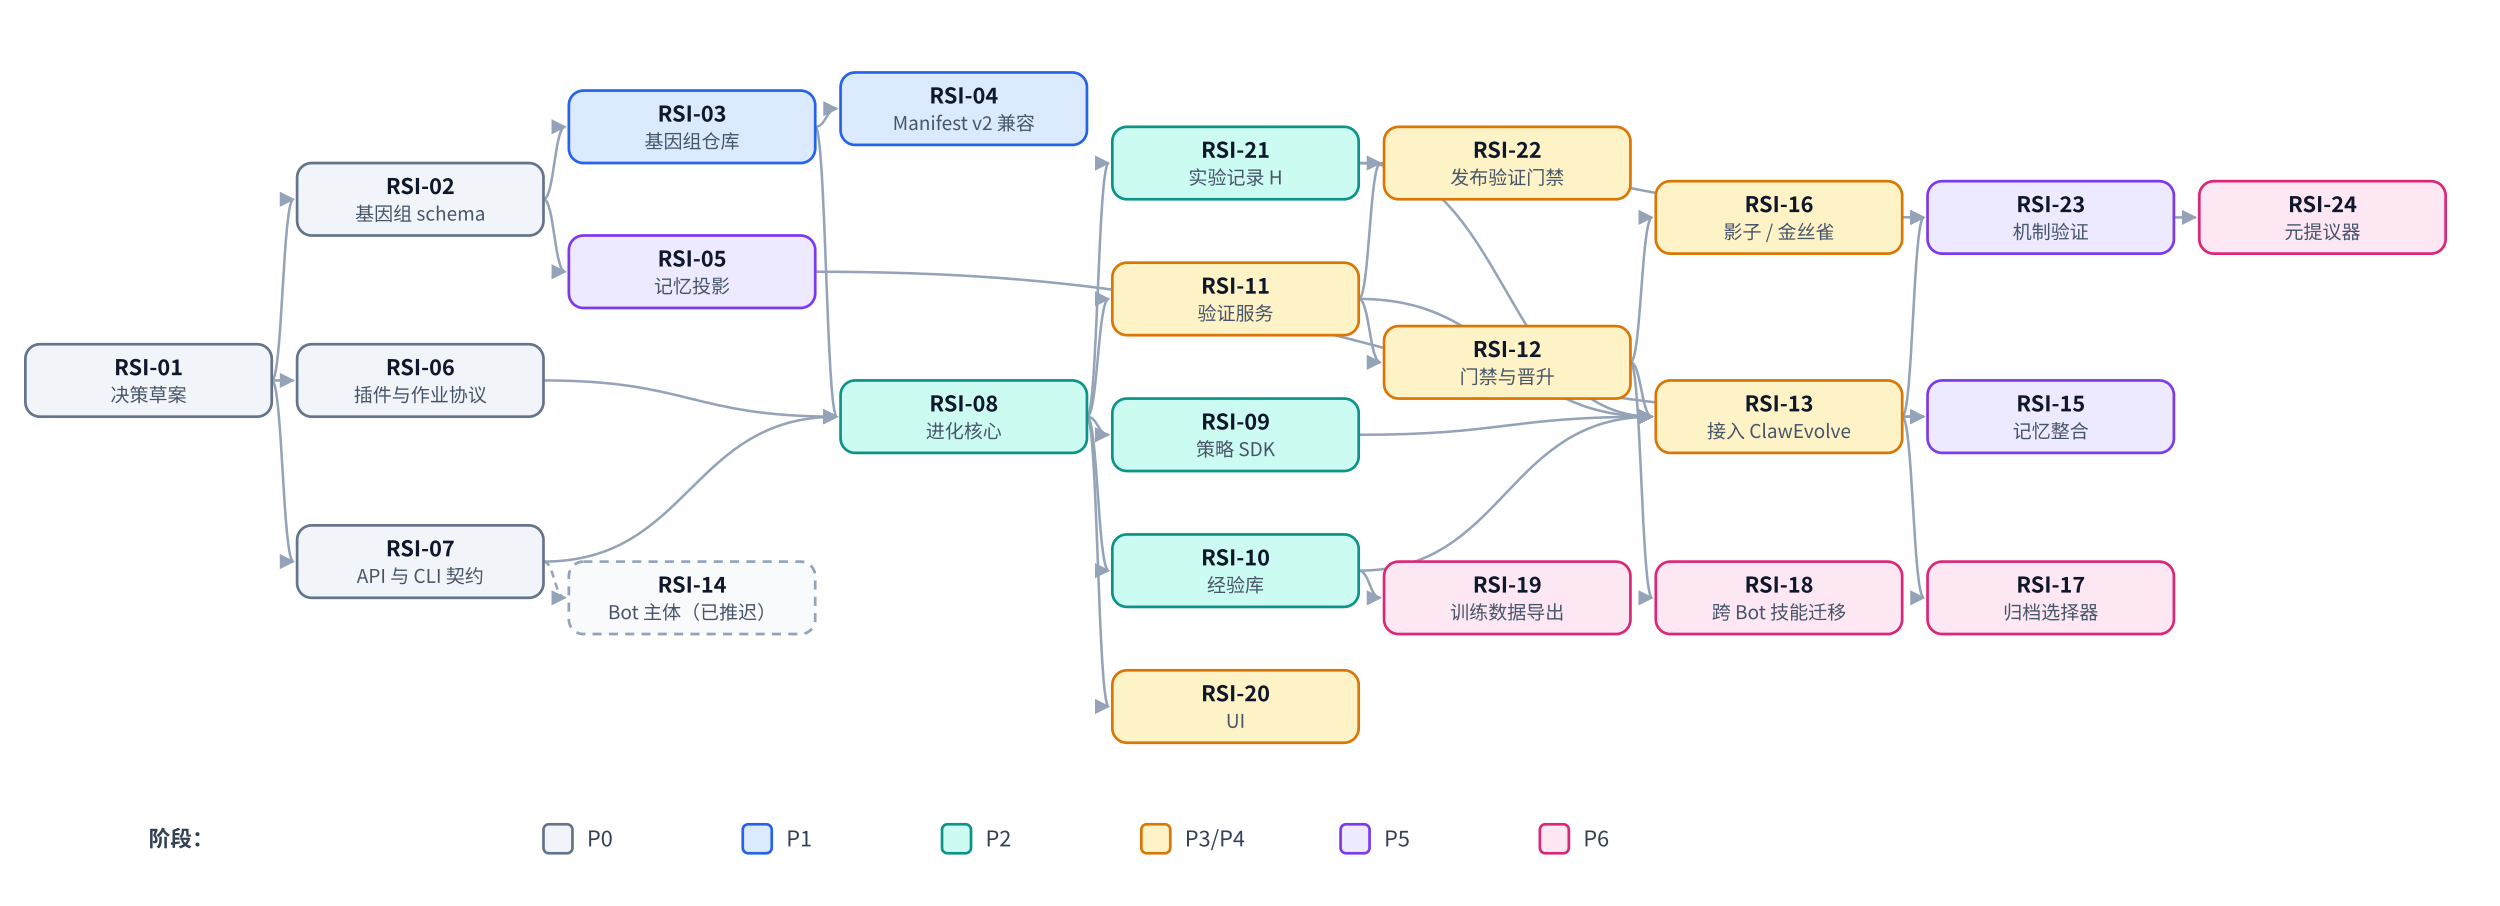
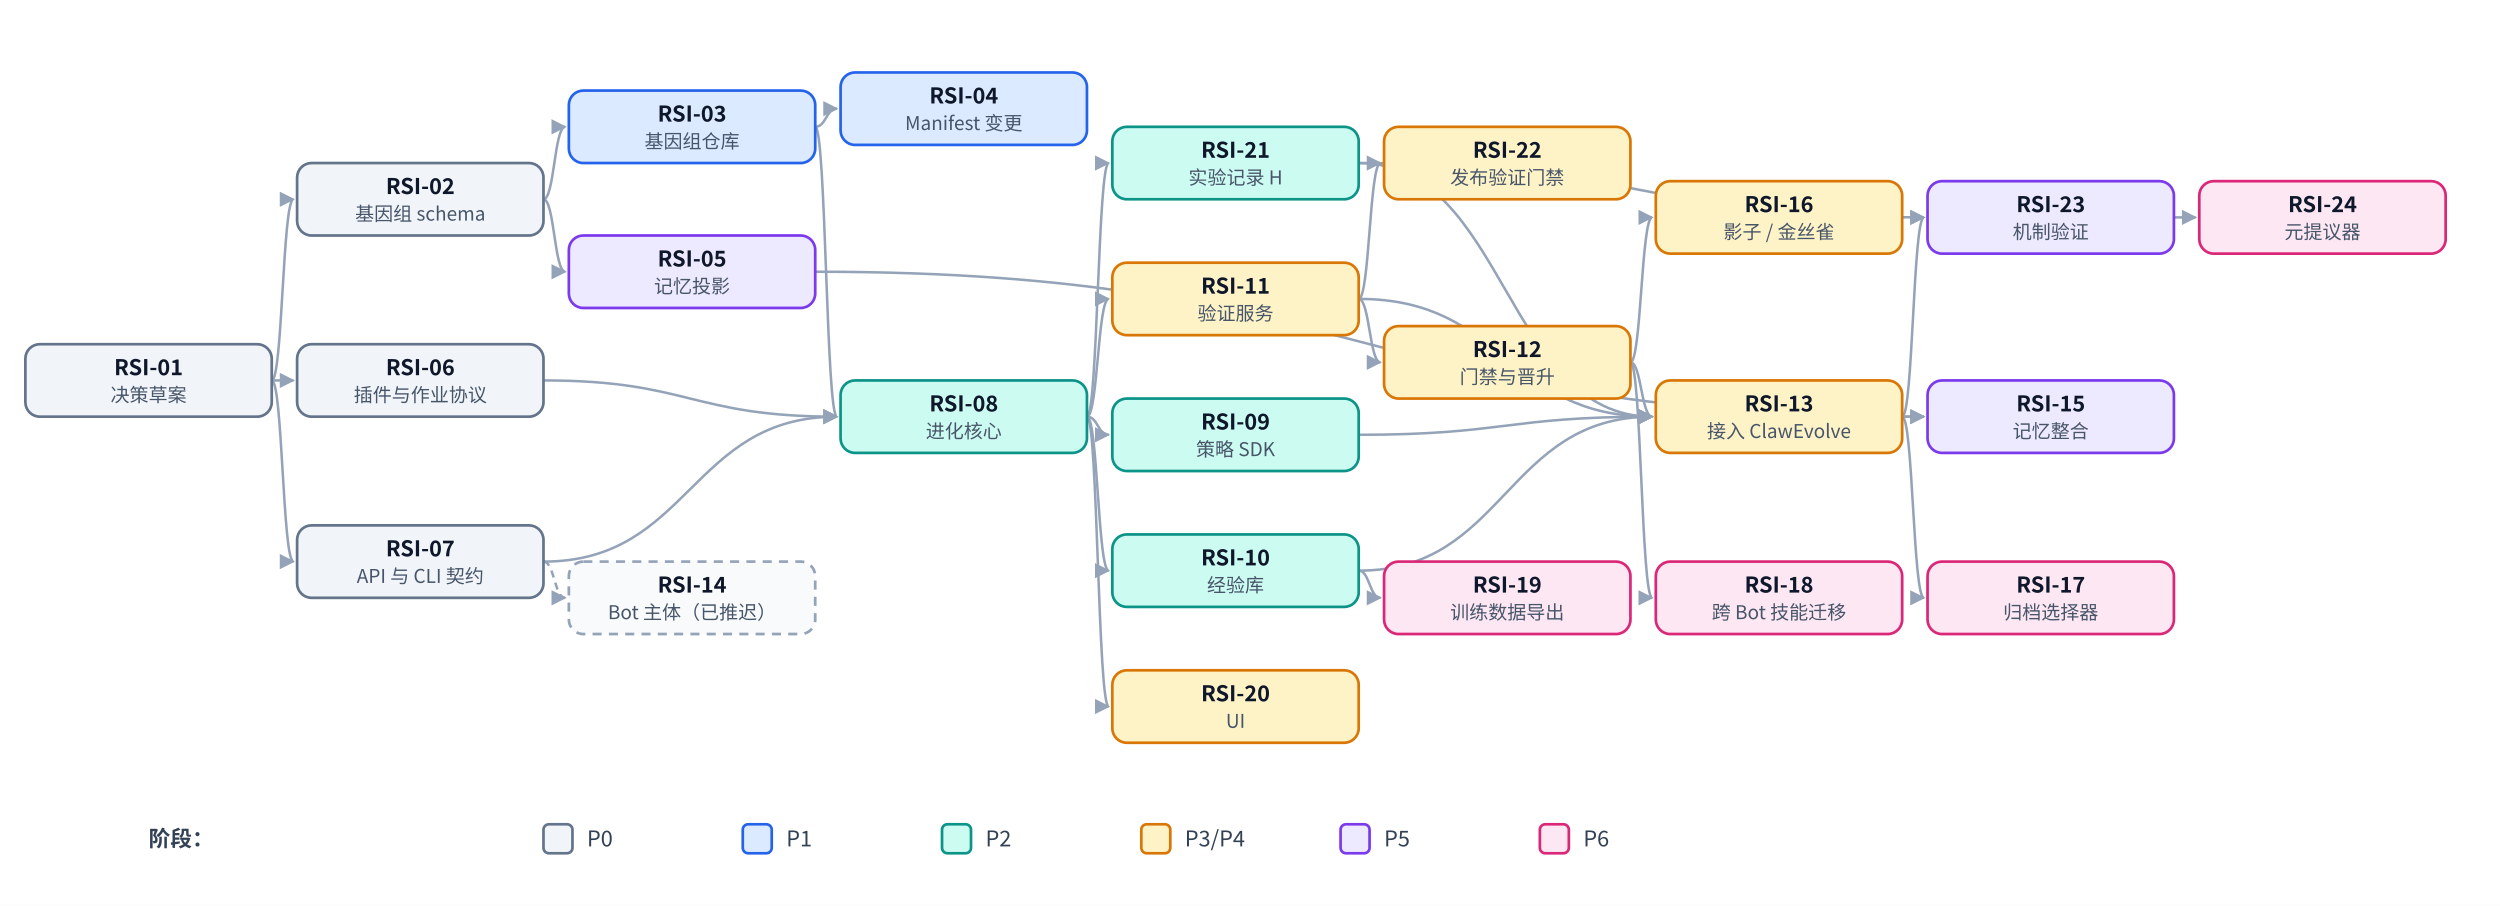
<svg xmlns="http://www.w3.org/2000/svg" width="1380" height="500" viewBox="0 0 1380 500" font-family="'PingFang SC','Hiragino Sans GB','Microsoft YaHei','Noto Sans CJK SC','Source Han Sans SC',system-ui,-apple-system,'Segoe UI',Roboto,'Helvetica Neue',Arial,sans-serif" role="img" aria-label="工作项依赖图">
  <defs>
    <marker id="ah" viewBox="0 0 10 10" refX="9" refY="5" markerWidth="7" markerHeight="7" orient="auto-start-reverse">
      <path d="M0 0 L10 5 L0 10 z" fill="#475569" />
    </marker>
    <marker id="ahl" viewBox="0 0 10 10" refX="9" refY="5" markerWidth="6" markerHeight="6" orient="auto-start-reverse">
      <path d="M0 0 L10 5 L0 10 z" fill="#94a3b8" />
    </marker>
  </defs>
  <rect width="1380" height="500" fill="#ffffff" />
  <path d="M 150.0 210 C 156.0 210 156.0 110 162.0 110" fill="none" stroke="#94a3b8" stroke-width="1.4" marker-end="url(#ahl)" />
  <path d="M 150.0 210 C 156.0 210 156.0 210 162.0 210" fill="none" stroke="#94a3b8" stroke-width="1.4" marker-end="url(#ahl)" />
  <path d="M 150.0 210 C 156.0 210 156.0 310 162.0 310" fill="none" stroke="#94a3b8" stroke-width="1.4" marker-end="url(#ahl)" />
  <path d="M 300.0 110 C 306.0 110 306.0 70 312.0 70" fill="none" stroke="#94a3b8" stroke-width="1.4" marker-end="url(#ahl)" />
  <path d="M 300.0 110 C 306.0 110 306.0 150 312.0 150" fill="none" stroke="#94a3b8" stroke-width="1.4" marker-end="url(#ahl)" />
  <path d="M 300.0 310 C 306.0 310 306.0 330 312.0 330" fill="none" stroke-dasharray="4 3" stroke="#94a3b8" stroke-width="1.4" marker-end="url(#ahl)" />
  <path d="M 450.0 70 C 456.0 70 456.0 60 462.0 60" fill="none" stroke="#94a3b8" stroke-width="1.4" marker-end="url(#ahl)" />
  <path d="M 450.0 70 C 456.0 70 456.0 230 462.0 230" fill="none" stroke="#94a3b8" stroke-width="1.4" marker-end="url(#ahl)" />
  <path d="M 300.0 210 C 381.0 210 381.0 230 462.0 230" fill="none" stroke="#94a3b8" stroke-width="1.4" marker-end="url(#ahl)" />
  <path d="M 300.0 310 C 381.0 310 381.0 230 462.0 230" fill="none" stroke="#94a3b8" stroke-width="1.4" marker-end="url(#ahl)" />
  <path d="M 600.0 230 C 606.0 230 606.0 90 612.0 90" fill="none" stroke="#94a3b8" stroke-width="1.4" marker-end="url(#ahl)" />
  <path d="M 600.0 230 C 606.0 230 606.0 165 612.0 165" fill="none" stroke="#94a3b8" stroke-width="1.4" marker-end="url(#ahl)" />
  <path d="M 600.0 230 C 606.0 230 606.0 240 612.0 240" fill="none" stroke="#94a3b8" stroke-width="1.4" marker-end="url(#ahl)" />
  <path d="M 600.0 230 C 606.0 230 606.0 315 612.0 315" fill="none" stroke="#94a3b8" stroke-width="1.4" marker-end="url(#ahl)" />
  <path d="M 600.0 230 C 606.0 230 606.0 390 612.0 390" fill="none" stroke="#94a3b8" stroke-width="1.4" marker-end="url(#ahl)" />
  <path d="M 750.0 165 C 756.0 165 756.0 90 762.0 90" fill="none" stroke="#94a3b8" stroke-width="1.4" marker-end="url(#ahl)" />
  <path d="M 750.0 165 C 756.0 165 756.0 200 762.0 200" fill="none" stroke="#94a3b8" stroke-width="1.4" marker-end="url(#ahl)" />
  <path d="M 750.0 315 C 756.0 315 756.0 330 762.0 330" fill="none" stroke="#94a3b8" stroke-width="1.4" marker-end="url(#ahl)" />
  <path d="M 900.0 200 C 906.0 200 906.0 120 912.0 120" fill="none" stroke="#94a3b8" stroke-width="1.4" marker-end="url(#ahl)" />
  <path d="M 900.0 200 C 906.0 200 906.0 330 912.0 330" fill="none" stroke="#94a3b8" stroke-width="1.4" marker-end="url(#ahl)" />
  <path d="M 900.0 200 C 906.0 200 906.0 230 912.0 230" fill="none" stroke="#94a3b8" stroke-width="1.4" marker-end="url(#ahl)" />
  <path d="M 750.0 90 C 831.0 90 831.0 230 912.0 230" fill="none" stroke="#94a3b8" stroke-width="1.4" marker-end="url(#ahl)" />
  <path d="M 750.0 165 C 831.0 165 831.0 230 912.0 230" fill="none" stroke="#94a3b8" stroke-width="1.4" marker-end="url(#ahl)" />
  <path d="M 750.0 240 C 831.0 240 831.0 230 912.0 230" fill="none" stroke="#94a3b8" stroke-width="1.4" marker-end="url(#ahl)" />
  <path d="M 750.0 315 C 831.0 315 831.0 230 912.0 230" fill="none" stroke="#94a3b8" stroke-width="1.4" marker-end="url(#ahl)" />
  <path d="M 1050.0 230 C 1056.0 230 1056.0 120 1062.0 120" fill="none" stroke="#94a3b8" stroke-width="1.4" marker-end="url(#ahl)" />
  <path d="M 750.0 90 C 906.0 90 906.0 120 1062.0 120" fill="none" stroke="#94a3b8" stroke-width="1.4" marker-end="url(#ahl)" />
  <path d="M 1050.0 230 C 1056.0 230 1056.0 230 1062.0 230" fill="none" stroke="#94a3b8" stroke-width="1.4" marker-end="url(#ahl)" />
  <path d="M 450.0 150 C 756.0 150 756.0 230 1062.0 230" fill="none" stroke="#94a3b8" stroke-width="1.4" marker-end="url(#ahl)" />
  <path d="M 1050.0 230 C 1056.0 230 1056.0 330 1062.0 330" fill="none" stroke="#94a3b8" stroke-width="1.4" marker-end="url(#ahl)" />
  <path d="M 1200.0 120 C 1206.0 120 1206.0 120 1212.0 120" fill="none" stroke="#94a3b8" stroke-width="1.4" marker-end="url(#ahl)" />
  <rect x="14.0" y="190.0" width="136" height="40" rx="8" fill="#f1f5f9" stroke="#64748b" stroke-width="1.5" />
  <text x="82.0" y="202.912" font-size="12" font-weight="600" fill="#0f172a" text-anchor="middle" dominant-baseline="middle">RSI-01</text>
  <text x="82.0" y="218.1" font-size="10.5" font-weight="400" fill="#475569" text-anchor="middle" dominant-baseline="middle">决策草案</text>
  <rect x="164.0" y="90.0" width="136" height="40" rx="8" fill="#f1f5f9" stroke="#64748b" stroke-width="1.5" />
  <text x="232.0" y="102.912" font-size="12" font-weight="600" fill="#0f172a" text-anchor="middle" dominant-baseline="middle">RSI-02</text>
  <text x="232.0" y="118.1" font-size="10.5" font-weight="400" fill="#475569" text-anchor="middle" dominant-baseline="middle">基因组 schema</text>
  <rect x="164.0" y="190.0" width="136" height="40" rx="8" fill="#f1f5f9" stroke="#64748b" stroke-width="1.5" />
  <text x="232.0" y="202.912" font-size="12" font-weight="600" fill="#0f172a" text-anchor="middle" dominant-baseline="middle">RSI-06</text>
  <text x="232.0" y="218.1" font-size="10.5" font-weight="400" fill="#475569" text-anchor="middle" dominant-baseline="middle">插件与作业协议</text>
  <rect x="164.0" y="290.0" width="136" height="40" rx="8" fill="#f1f5f9" stroke="#64748b" stroke-width="1.5" />
  <text x="232.0" y="302.913" font-size="12" font-weight="600" fill="#0f172a" text-anchor="middle" dominant-baseline="middle">RSI-07</text>
  <text x="232.0" y="318.1" font-size="10.5" font-weight="400" fill="#475569" text-anchor="middle" dominant-baseline="middle">API 与 CLI 契约</text>
  <rect x="314.0" y="50.0" width="136" height="40" rx="8" fill="#dbeafe" stroke="#2563eb" stroke-width="1.5" />
  <text x="382.0" y="62.913" font-size="12" font-weight="600" fill="#0f172a" text-anchor="middle" dominant-baseline="middle">RSI-03</text>
  <text x="382.0" y="78.1" font-size="10.5" font-weight="400" fill="#475569" text-anchor="middle" dominant-baseline="middle">基因组仓库</text>
  <rect x="314.0" y="130.0" width="136" height="40" rx="8" fill="#ede9fe" stroke="#7c3aed" stroke-width="1.5" />
  <text x="382.0" y="142.912" font-size="12" font-weight="600" fill="#0f172a" text-anchor="middle" dominant-baseline="middle">RSI-05</text>
  <text x="382.0" y="158.1" font-size="10.5" font-weight="400" fill="#475569" text-anchor="middle" dominant-baseline="middle">记忆投影</text>
  <rect x="314.0" y="310.0" width="136" height="40" rx="8" fill="#f8fafc" stroke="#94a3b8" stroke-width="1.5" stroke-dasharray="5 4" />
  <text x="382.0" y="322.913" font-size="12" font-weight="600" fill="#0f172a" text-anchor="middle" dominant-baseline="middle">RSI-14</text>
  <text x="382.0" y="338.1" font-size="10.5" font-weight="400" fill="#475569" text-anchor="middle" dominant-baseline="middle">Bot 主体（已推迟）</text>
  <rect x="464.0" y="40.0" width="136" height="40" rx="8" fill="#dbeafe" stroke="#2563eb" stroke-width="1.5" />
  <text x="532.0" y="52.913" font-size="12" font-weight="600" fill="#0f172a" text-anchor="middle" dominant-baseline="middle">RSI-04</text>
-   <text x="532.0" y="68.1" font-size="10.5" font-weight="400" fill="#475569" text-anchor="middle" dominant-baseline="middle">Manifest v2 兼容</text>
+   <text x="532.0" y="68.1" font-size="10.5" font-weight="400" fill="#475569" text-anchor="middle" dominant-baseline="middle">Manifest 变更</text>
  <rect x="464.0" y="210.0" width="136" height="40" rx="8" fill="#ccfbf1" stroke="#0d9488" stroke-width="1.5" />
  <text x="532.0" y="222.912" font-size="12" font-weight="600" fill="#0f172a" text-anchor="middle" dominant-baseline="middle">RSI-08</text>
  <text x="532.0" y="238.1" font-size="10.5" font-weight="400" fill="#475569" text-anchor="middle" dominant-baseline="middle">进化核心</text>
  <rect x="614.0" y="70.0" width="136" height="40" rx="8" fill="#ccfbf1" stroke="#0d9488" stroke-width="1.5" />
  <text x="682.0" y="82.912" font-size="12" font-weight="600" fill="#0f172a" text-anchor="middle" dominant-baseline="middle">RSI-21</text>
  <text x="682.0" y="98.1" font-size="10.5" font-weight="400" fill="#475569" text-anchor="middle" dominant-baseline="middle">实验记录 H</text>
  <rect x="614.0" y="145.0" width="136" height="40" rx="8" fill="#fef3c7" stroke="#d97706" stroke-width="1.5" />
  <text x="682.0" y="157.912" font-size="12" font-weight="600" fill="#0f172a" text-anchor="middle" dominant-baseline="middle">RSI-11</text>
  <text x="682.0" y="173.1" font-size="10.5" font-weight="400" fill="#475569" text-anchor="middle" dominant-baseline="middle">验证服务</text>
  <rect x="614.0" y="220.0" width="136" height="40" rx="8" fill="#ccfbf1" stroke="#0d9488" stroke-width="1.5" />
  <text x="682.0" y="232.912" font-size="12" font-weight="600" fill="#0f172a" text-anchor="middle" dominant-baseline="middle">RSI-09</text>
  <text x="682.0" y="248.1" font-size="10.5" font-weight="400" fill="#475569" text-anchor="middle" dominant-baseline="middle">策略 SDK</text>
  <rect x="614.0" y="295.0" width="136" height="40" rx="8" fill="#ccfbf1" stroke="#0d9488" stroke-width="1.5" />
  <text x="682.0" y="307.913" font-size="12" font-weight="600" fill="#0f172a" text-anchor="middle" dominant-baseline="middle">RSI-10</text>
  <text x="682.0" y="323.1" font-size="10.5" font-weight="400" fill="#475569" text-anchor="middle" dominant-baseline="middle">经验库</text>
  <rect x="614.0" y="370.0" width="136" height="40" rx="8" fill="#fef3c7" stroke="#d97706" stroke-width="1.5" />
  <text x="682.0" y="382.913" font-size="12" font-weight="600" fill="#0f172a" text-anchor="middle" dominant-baseline="middle">RSI-20</text>
  <text x="682.0" y="398.1" font-size="10.5" font-weight="400" fill="#475569" text-anchor="middle" dominant-baseline="middle">UI</text>
  <rect x="764.0" y="70.0" width="136" height="40" rx="8" fill="#fef3c7" stroke="#d97706" stroke-width="1.5" />
  <text x="832.0" y="82.912" font-size="12" font-weight="600" fill="#0f172a" text-anchor="middle" dominant-baseline="middle">RSI-22</text>
  <text x="832.0" y="98.1" font-size="10.5" font-weight="400" fill="#475569" text-anchor="middle" dominant-baseline="middle">发布验证门禁</text>
  <rect x="764.0" y="180.0" width="136" height="40" rx="8" fill="#fef3c7" stroke="#d97706" stroke-width="1.5" />
  <text x="832.0" y="192.912" font-size="12" font-weight="600" fill="#0f172a" text-anchor="middle" dominant-baseline="middle">RSI-12</text>
  <text x="832.0" y="208.1" font-size="10.5" font-weight="400" fill="#475569" text-anchor="middle" dominant-baseline="middle">门禁与晋升</text>
  <rect x="764.0" y="310.0" width="136" height="40" rx="8" fill="#fce7f3" stroke="#db2777" stroke-width="1.5" />
  <text x="832.0" y="322.913" font-size="12" font-weight="600" fill="#0f172a" text-anchor="middle" dominant-baseline="middle">RSI-19</text>
  <text x="832.0" y="338.1" font-size="10.5" font-weight="400" fill="#475569" text-anchor="middle" dominant-baseline="middle">训练数据导出</text>
  <rect x="914.0" y="100.0" width="136" height="40" rx="8" fill="#fef3c7" stroke="#d97706" stroke-width="1.5" />
  <text x="982.0" y="112.912" font-size="12" font-weight="600" fill="#0f172a" text-anchor="middle" dominant-baseline="middle">RSI-16</text>
  <text x="982.0" y="128.1" font-size="10.5" font-weight="400" fill="#475569" text-anchor="middle" dominant-baseline="middle">影子 / 金丝雀</text>
  <rect x="914.0" y="210.0" width="136" height="40" rx="8" fill="#fef3c7" stroke="#d97706" stroke-width="1.5" />
  <text x="982.0" y="222.912" font-size="12" font-weight="600" fill="#0f172a" text-anchor="middle" dominant-baseline="middle">RSI-13</text>
  <text x="982.0" y="238.1" font-size="10.5" font-weight="400" fill="#475569" text-anchor="middle" dominant-baseline="middle">接入 ClawEvolve</text>
  <rect x="914.0" y="310.0" width="136" height="40" rx="8" fill="#fce7f3" stroke="#db2777" stroke-width="1.5" />
  <text x="982.0" y="322.913" font-size="12" font-weight="600" fill="#0f172a" text-anchor="middle" dominant-baseline="middle">RSI-18</text>
  <text x="982.0" y="338.1" font-size="10.5" font-weight="400" fill="#475569" text-anchor="middle" dominant-baseline="middle">跨 Bot 技能迁移</text>
  <rect x="1064.0" y="100.0" width="136" height="40" rx="8" fill="#ede9fe" stroke="#7c3aed" stroke-width="1.5" />
  <text x="1132.0" y="112.912" font-size="12" font-weight="600" fill="#0f172a" text-anchor="middle" dominant-baseline="middle">RSI-23</text>
  <text x="1132.0" y="128.1" font-size="10.5" font-weight="400" fill="#475569" text-anchor="middle" dominant-baseline="middle">机制验证</text>
  <rect x="1064.0" y="210.0" width="136" height="40" rx="8" fill="#ede9fe" stroke="#7c3aed" stroke-width="1.5" />
  <text x="1132.0" y="222.912" font-size="12" font-weight="600" fill="#0f172a" text-anchor="middle" dominant-baseline="middle">RSI-15</text>
  <text x="1132.0" y="238.1" font-size="10.5" font-weight="400" fill="#475569" text-anchor="middle" dominant-baseline="middle">记忆整合</text>
  <rect x="1064.0" y="310.0" width="136" height="40" rx="8" fill="#fce7f3" stroke="#db2777" stroke-width="1.5" />
  <text x="1132.0" y="322.913" font-size="12" font-weight="600" fill="#0f172a" text-anchor="middle" dominant-baseline="middle">RSI-17</text>
  <text x="1132.0" y="338.1" font-size="10.5" font-weight="400" fill="#475569" text-anchor="middle" dominant-baseline="middle">归档选择器</text>
  <rect x="1214.0" y="100.0" width="136" height="40" rx="8" fill="#fce7f3" stroke="#db2777" stroke-width="1.5" />
  <text x="1282.0" y="112.912" font-size="12" font-weight="600" fill="#0f172a" text-anchor="middle" dominant-baseline="middle">RSI-24</text>
  <text x="1282.0" y="128.1" font-size="10.5" font-weight="400" fill="#475569" text-anchor="middle" dominant-baseline="middle">元提议器</text>
  <rect x="300" y="455" width="16" height="16" rx="3" fill="#f1f5f9" stroke="#64748b" stroke-width="1.5" />
  <text x="324" y="463" font-size="12" font-weight="400" fill="#334155" text-anchor="start" dominant-baseline="middle">P0</text>
  <rect x="410" y="455" width="16" height="16" rx="3" fill="#dbeafe" stroke="#2563eb" stroke-width="1.5" />
  <text x="434" y="463" font-size="12" font-weight="400" fill="#334155" text-anchor="start" dominant-baseline="middle">P1</text>
  <rect x="520" y="455" width="16" height="16" rx="3" fill="#ccfbf1" stroke="#0d9488" stroke-width="1.5" />
  <text x="544" y="463" font-size="12" font-weight="400" fill="#334155" text-anchor="start" dominant-baseline="middle">P2</text>
  <rect x="630" y="455" width="16" height="16" rx="3" fill="#fef3c7" stroke="#d97706" stroke-width="1.5" />
  <text x="654" y="463" font-size="12" font-weight="400" fill="#334155" text-anchor="start" dominant-baseline="middle">P3/P4</text>
  <rect x="740" y="455" width="16" height="16" rx="3" fill="#ede9fe" stroke="#7c3aed" stroke-width="1.5" />
  <text x="764" y="463" font-size="12" font-weight="400" fill="#334155" text-anchor="start" dominant-baseline="middle">P5</text>
  <rect x="850" y="455" width="16" height="16" rx="3" fill="#fce7f3" stroke="#db2777" stroke-width="1.5" />
  <text x="874" y="463" font-size="12" font-weight="400" fill="#334155" text-anchor="start" dominant-baseline="middle">P6</text>
  <text x="82" y="463" font-size="12" font-weight="700" fill="#334155" text-anchor="start" dominant-baseline="middle">阶段：</text>
</svg>
